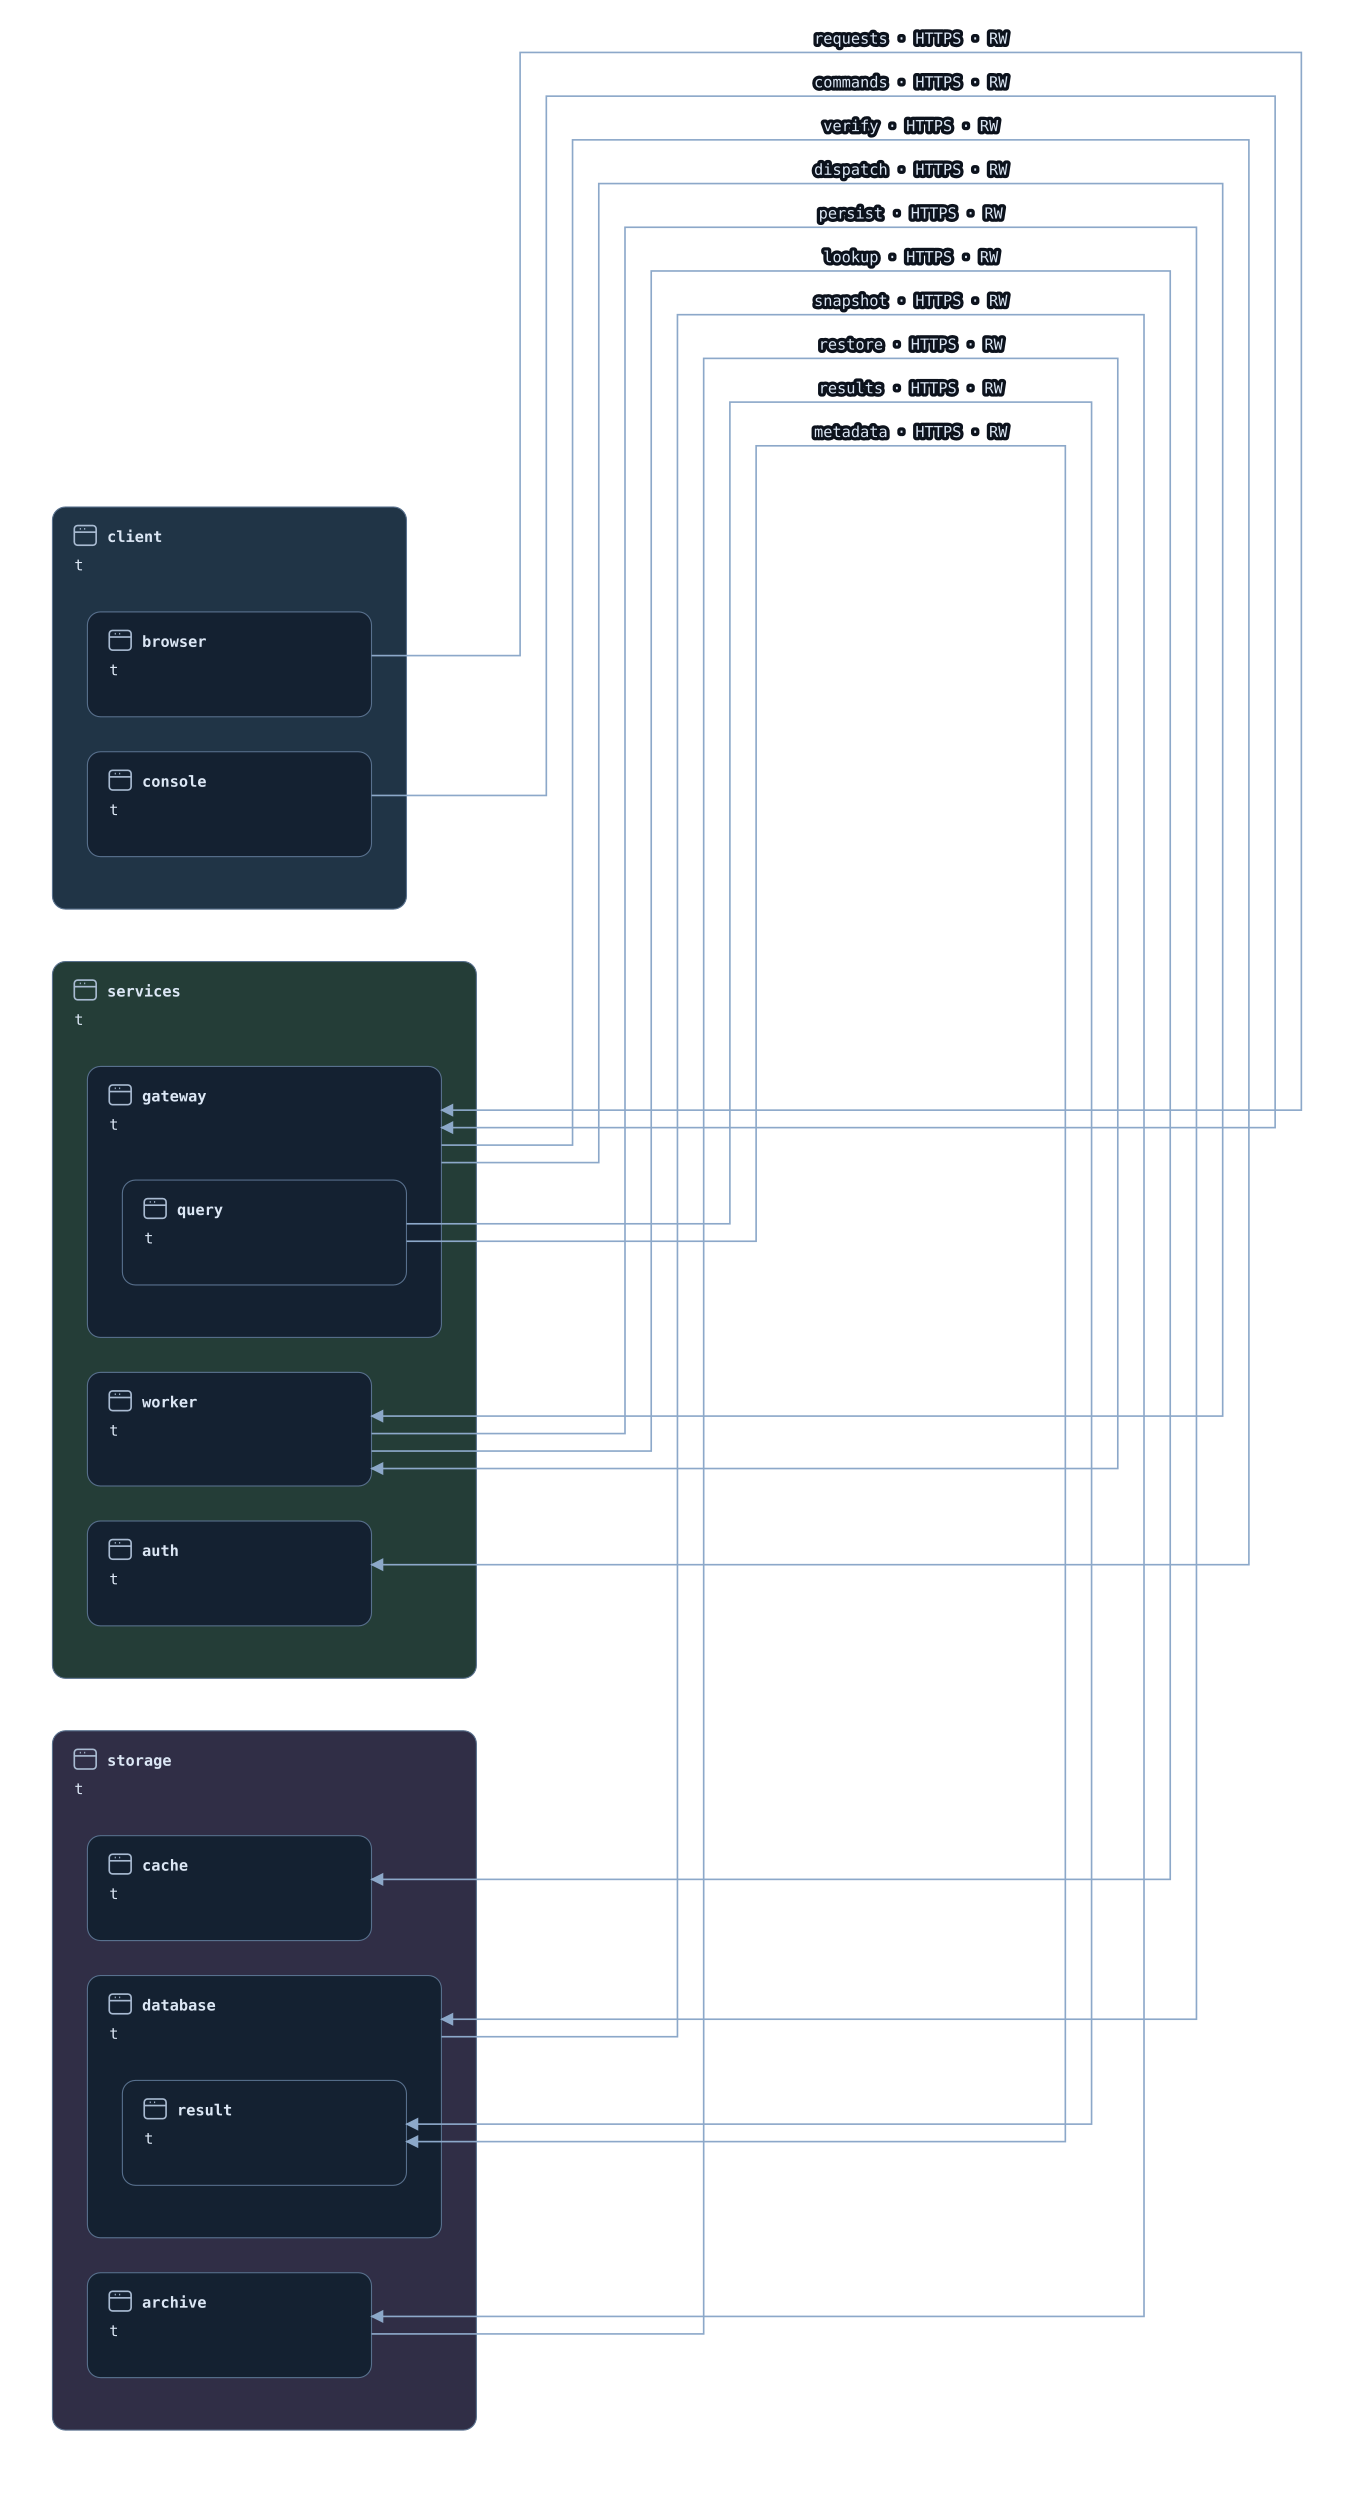
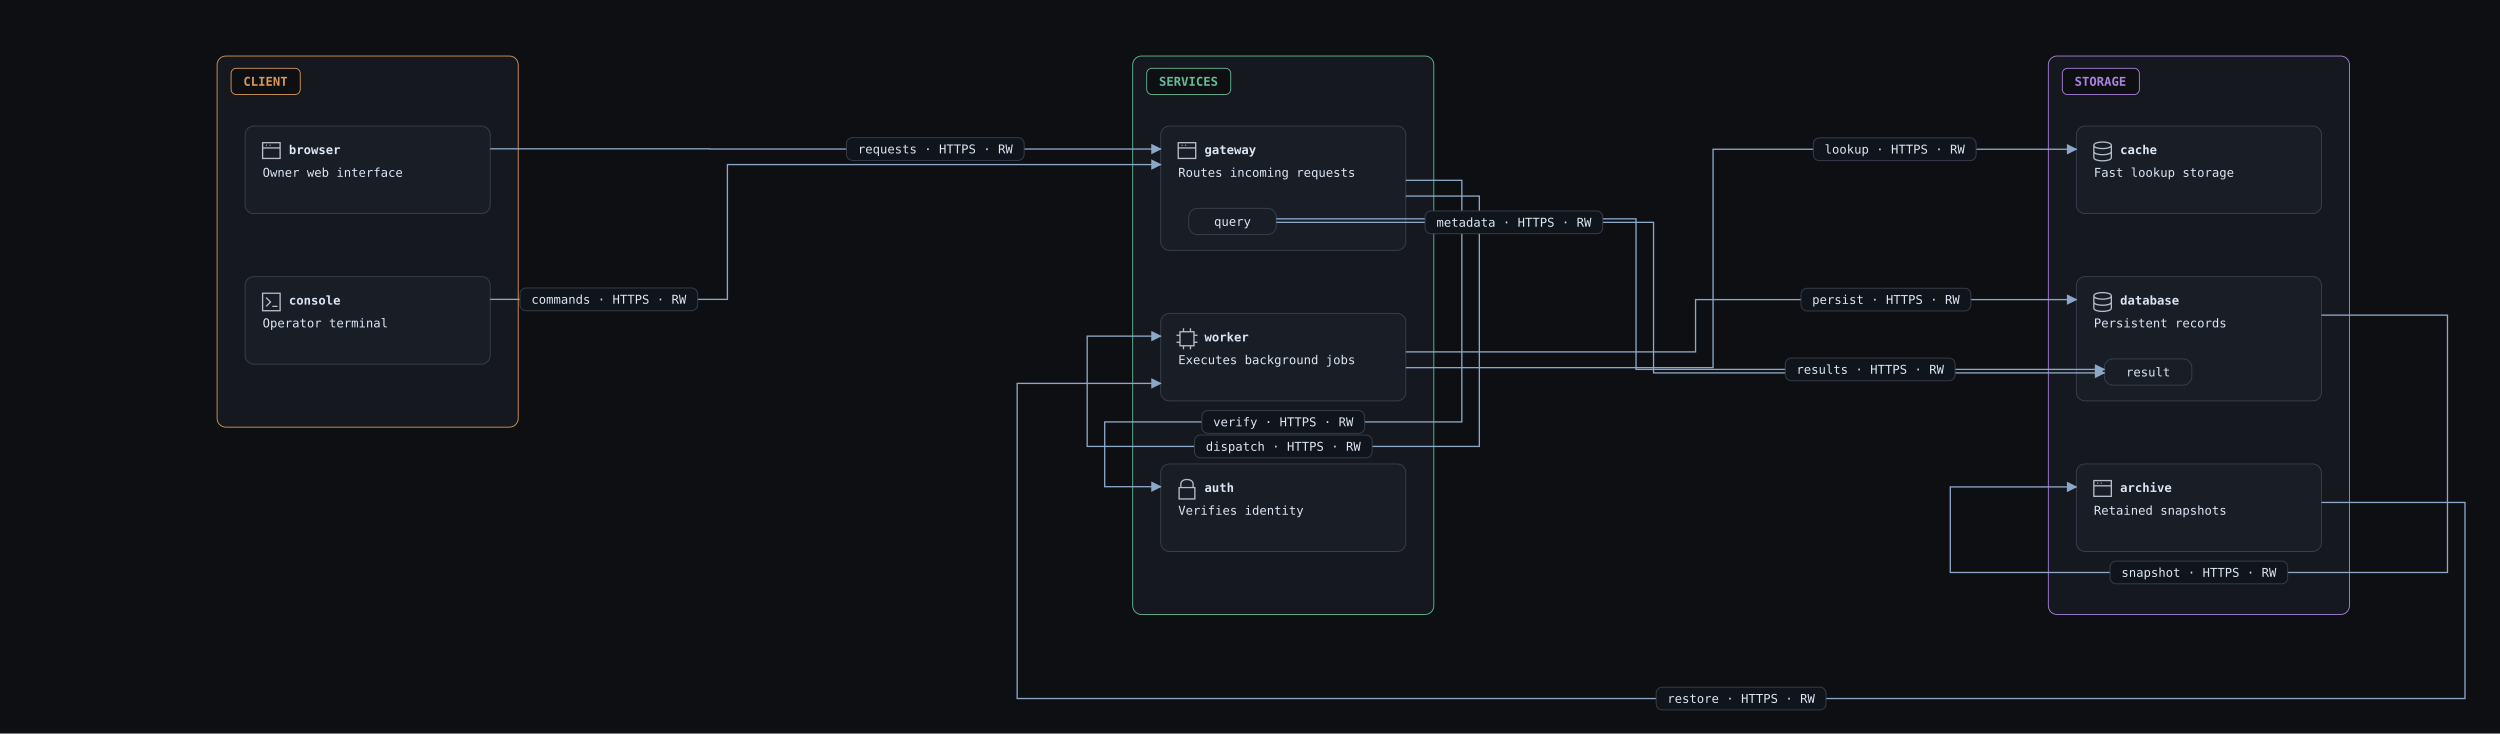
- <svg xmlns="http://www.w3.org/2000/svg" id="roomy-svg" width="1239" height="2288" viewBox="0 0 1239 2288" role="img" aria-label="Architecture">
+ <svg xmlns="http://www.w3.org/2000/svg" id="roomy-svg" width="2856" height="838" viewBox="0 0 2856 838" role="img" aria-label="Architecture">
  <style>#roomy-svg text{font-family:monospace;font-size:14px;fill:#dce7f5}.roomy-title{font-weight:bold}#roomy-svg [data-id]{cursor:pointer}#roomy-svg [data-id]:focus&gt;rect,#roomy-svg [data-id].chosen&gt;rect{stroke:#9fc8ff;stroke-width:3}#roomy-svg .roomy-edge.chosen path{stroke:#9fc8ff;stroke-width:3}.roomy-subtitle{fill:#a9bbd2;font-size:12px}.roomy-edge path{fill:none;stroke:#8ca8c9;stroke-width:1.5}.roomy-label{paint-order:stroke;stroke:#0c121c;stroke-width:6px;stroke-linejoin:round}</style>
  <defs>
    <marker id="roomy-arrow" viewBox="0 0 10 10" refX="9" refY="5" markerWidth="8" markerHeight="8" orient="auto">
      <path d="M0 0L10 5L0 10Z" fill="#8ca8c9" />
    </marker>
  </defs>
+   <rect width="100%" height="100%" fill="#0d0f13" />
  <g id="roomy-node-client" data-id="client" data-kind="component" data-role="area" data-parent="">
-     <rect x="48" y="464" width="324" height="368" rx="12" fill="#203446" stroke="#58708d" />
-     <g transform="translate(68 481)" fill="none" stroke="#a9bbd2" stroke-width="1.5" aria-hidden="true">
-       <rect width="20" height="18" rx="3" />
-       <path d="M0 6H20M5 3H6M9 3H10" />
-     </g>
-     <text class="roomy-title" x="98" y="496">client</text>
-     <text class="roomy-subtitle" x="68" y="522">t</text>
+     <rect x="248" y="64" width="344" height="424" rx="10" fill="#15181e" stroke="#d99a58" />
+     <rect x="264" y="78" width="79" height="30" rx="6" fill="#0d0f13" stroke="#d99a58" />
+     <text x="278" y="98" style="fill:#d99a58;font-weight:bold">CLIENT</text>
  </g>
  <g id="roomy-node-browser" data-id="browser" data-kind="component" data-role="block" data-parent="client">
-     <rect x="80" y="560" width="260" height="96" rx="12" fill="#142131" stroke="#58708d" />
-     <g transform="translate(100 577)" fill="none" stroke="#a9bbd2" stroke-width="1.5" aria-hidden="true">
-       <rect width="20" height="18" rx="3" />
-       <path d="M0 6H20M5 3H6M9 3H10" />
-     </g>
-     <text class="roomy-title" x="130" y="592">browser</text>
-     <text class="roomy-subtitle" x="100" y="618">t</text>
+     <rect x="280" y="144" width="280" height="100" rx="10" fill="#181d26" stroke="#3a414e" />
+     <path transform="translate(298 161)" d="M2 2H22V20H2ZM2 8H22M6 5H7M10 5H11" fill="none" stroke="#b7becb" stroke-width="1.5" aria-hidden="true" />
+     <text class="roomy-title" x="330" y="176">browser</text>
+     <text class="roomy-subtitle" x="300" y="202">Owner web interface</text>
  </g>
  <g id="roomy-node-console" data-id="console" data-kind="component" data-role="block" data-parent="client">
-     <rect x="80" y="688" width="260" height="96" rx="12" fill="#142131" stroke="#58708d" />
-     <g transform="translate(100 705)" fill="none" stroke="#a9bbd2" stroke-width="1.5" aria-hidden="true">
-       <rect width="20" height="18" rx="3" />
-       <path d="M0 6H20M5 3H6M9 3H10" />
-     </g>
-     <text class="roomy-title" x="130" y="720">console</text>
-     <text class="roomy-subtitle" x="100" y="746">t</text>
+     <rect x="280" y="316" width="280" height="100" rx="10" fill="#181d26" stroke="#3a414e" />
+     <path transform="translate(298 333)" d="M2 2H22V22H2ZM6 7L11 12L6 17M13 17H19" fill="none" stroke="#b7becb" stroke-width="1.5" aria-hidden="true" />
+     <text class="roomy-title" x="330" y="348">console</text>
+     <text class="roomy-subtitle" x="300" y="374">Operator terminal</text>
  </g>
  <g id="roomy-node-services" data-id="services" data-kind="component" data-role="area" data-parent="">
-     <rect x="48" y="880" width="388" height="656" rx="12" fill="#243d37" stroke="#58708d" />
-     <g transform="translate(68 897)" fill="none" stroke="#a9bbd2" stroke-width="1.5" aria-hidden="true">
-       <rect width="20" height="18" rx="3" />
-       <path d="M0 6H20M5 3H6M9 3H10" />
-     </g>
-     <text class="roomy-title" x="98" y="912">services</text>
-     <text class="roomy-subtitle" x="68" y="938">t</text>
+     <rect x="1294" y="64" width="344" height="638" rx="10" fill="#15181e" stroke="#64bd94" />
+     <rect x="1310" y="78" width="96" height="30" rx="6" fill="#0d0f13" stroke="#64bd94" />
+     <text x="1324" y="98" style="fill:#64bd94;font-weight:bold">SERVICES</text>
  </g>
  <g id="roomy-node-gateway" data-id="gateway" data-kind="component" data-role="block" data-parent="services">
-     <rect x="80" y="976" width="324" height="248" rx="12" fill="#142131" stroke="#58708d" />
-     <g transform="translate(100 993)" fill="none" stroke="#a9bbd2" stroke-width="1.5" aria-hidden="true">
-       <rect width="20" height="18" rx="3" />
-       <path d="M0 6H20M5 3H6M9 3H10" />
-     </g>
-     <text class="roomy-title" x="130" y="1008">gateway</text>
-     <text class="roomy-subtitle" x="100" y="1034">t</text>
+     <rect x="1326" y="144" width="280" height="142" rx="10" fill="#181d26" stroke="#3a414e" />
+     <path transform="translate(1344 161)" d="M2 2H22V20H2ZM2 8H22M6 5H7M10 5H11" fill="none" stroke="#b7becb" stroke-width="1.5" aria-hidden="true" />
+     <text class="roomy-title" x="1376" y="176">gateway</text>
+     <text class="roomy-subtitle" x="1346" y="202">Routes incoming requests</text>
  </g>
  <g id="roomy-node-query" data-id="query" data-kind="component" data-role="chip" data-parent="gateway">
-     <rect x="112" y="1080" width="260" height="96" rx="12" fill="#142131" stroke="#58708d" />
-     <g transform="translate(132 1097)" fill="none" stroke="#a9bbd2" stroke-width="1.5" aria-hidden="true">
-       <rect width="20" height="18" rx="3" />
-       <path d="M0 6H20M5 3H6M9 3H10" />
-     </g>
-     <text class="roomy-title" x="162" y="1112">query</text>
-     <text class="roomy-subtitle" x="132" y="1138">t</text>
+     <rect x="1358" y="238" width="100" height="30" rx="10" fill="#181d26" stroke="#3a414e" />
+     <text x="1408" y="258" text-anchor="middle">query</text>
  </g>
  <g id="roomy-node-worker" data-id="worker" data-kind="component" data-role="block" data-parent="services">
-     <rect x="80" y="1256" width="260" height="104" rx="12" fill="#142131" stroke="#58708d" />
-     <g transform="translate(100 1273)" fill="none" stroke="#a9bbd2" stroke-width="1.5" aria-hidden="true">
-       <rect width="20" height="18" rx="3" />
-       <path d="M0 6H20M5 3H6M9 3H10" />
-     </g>
-     <text class="roomy-title" x="130" y="1288">worker</text>
-     <text class="roomy-subtitle" x="100" y="1314">t</text>
+     <rect x="1326" y="358" width="280" height="100" rx="10" fill="#181d26" stroke="#3a414e" />
+     <path transform="translate(1344 375)" d="M4 4H20V20H4ZM8 0V4M16 0V4M8 20V24M16 20V24M0 8H4M20 8H24M0 16H4M20 16H24" fill="none" stroke="#b7becb" stroke-width="1.5" aria-hidden="true" />
+     <text class="roomy-title" x="1376" y="390">worker</text>
+     <text class="roomy-subtitle" x="1346" y="416">Executes background jobs</text>
  </g>
  <g id="roomy-node-auth" data-id="auth" data-kind="component" data-role="block" data-parent="services">
-     <rect x="80" y="1392" width="260" height="96" rx="12" fill="#142131" stroke="#58708d" />
-     <g transform="translate(100 1409)" fill="none" stroke="#a9bbd2" stroke-width="1.5" aria-hidden="true">
-       <rect width="20" height="18" rx="3" />
-       <path d="M0 6H20M5 3H6M9 3H10" />
-     </g>
-     <text class="roomy-title" x="130" y="1424">auth</text>
-     <text class="roomy-subtitle" x="100" y="1450">t</text>
+     <rect x="1326" y="530" width="280" height="100" rx="10" fill="#181d26" stroke="#3a414e" />
+     <path transform="translate(1344 547)" d="M5 10V6C5 -1 19 -1 19 6V10M3 10H21V23H3Z" fill="none" stroke="#b7becb" stroke-width="1.5" aria-hidden="true" />
+     <text class="roomy-title" x="1376" y="562">auth</text>
+     <text class="roomy-subtitle" x="1346" y="588">Verifies identity</text>
  </g>
  <g id="roomy-node-storage" data-id="storage" data-kind="component" data-role="area" data-parent="">
-     <rect x="48" y="1584" width="388" height="640" rx="12" fill="#302e46" stroke="#58708d" />
-     <g transform="translate(68 1601)" fill="none" stroke="#a9bbd2" stroke-width="1.5" aria-hidden="true">
-       <rect width="20" height="18" rx="3" />
-       <path d="M0 6H20M5 3H6M9 3H10" />
-     </g>
-     <text class="roomy-title" x="98" y="1616">storage</text>
-     <text class="roomy-subtitle" x="68" y="1642">t</text>
+     <rect x="2340" y="64" width="344" height="638" rx="10" fill="#15181e" stroke="#ab83df" />
+     <rect x="2356" y="78" width="88" height="30" rx="6" fill="#0d0f13" stroke="#ab83df" />
+     <text x="2370" y="98" style="fill:#ab83df;font-weight:bold">STORAGE</text>
  </g>
  <g id="roomy-node-cache" data-id="cache" data-kind="component" data-role="block" data-parent="storage">
-     <rect x="80" y="1680" width="260" height="96" rx="12" fill="#142131" stroke="#58708d" />
-     <g transform="translate(100 1697)" fill="none" stroke="#a9bbd2" stroke-width="1.5" aria-hidden="true">
-       <rect width="20" height="18" rx="3" />
-       <path d="M0 6H20M5 3H6M9 3H10" />
-     </g>
-     <text class="roomy-title" x="130" y="1712">cache</text>
-     <text class="roomy-subtitle" x="100" y="1738">t</text>
+     <rect x="2372" y="144" width="280" height="100" rx="10" fill="#181d26" stroke="#3a414e" />
+     <path transform="translate(2390 161)" d="M2 5C2 0 22 0 22 5V19C22 24 2 24 2 19ZM2 5C2 10 22 10 22 5M2 12C2 17 22 17 22 12" fill="none" stroke="#b7becb" stroke-width="1.5" aria-hidden="true" />
+     <text class="roomy-title" x="2422" y="176">cache</text>
+     <text class="roomy-subtitle" x="2392" y="202">Fast lookup storage</text>
  </g>
  <g id="roomy-node-database" data-id="database" data-kind="component" data-role="block" data-parent="storage">
-     <rect x="80" y="1808" width="324" height="240" rx="12" fill="#142131" stroke="#58708d" />
-     <g transform="translate(100 1825)" fill="none" stroke="#a9bbd2" stroke-width="1.5" aria-hidden="true">
-       <rect width="20" height="18" rx="3" />
-       <path d="M0 6H20M5 3H6M9 3H10" />
-     </g>
-     <text class="roomy-title" x="130" y="1840">database</text>
-     <text class="roomy-subtitle" x="100" y="1866">t</text>
+     <rect x="2372" y="316" width="280" height="142" rx="10" fill="#181d26" stroke="#3a414e" />
+     <path transform="translate(2390 333)" d="M2 5C2 0 22 0 22 5V19C22 24 2 24 2 19ZM2 5C2 10 22 10 22 5M2 12C2 17 22 17 22 12" fill="none" stroke="#b7becb" stroke-width="1.5" aria-hidden="true" />
+     <text class="roomy-title" x="2422" y="348">database</text>
+     <text class="roomy-subtitle" x="2392" y="374">Persistent records</text>
  </g>
  <g id="roomy-node-result" data-id="result" data-kind="component" data-role="chip" data-parent="database">
-     <rect x="112" y="1904" width="260" height="96" rx="12" fill="#142131" stroke="#58708d" />
-     <g transform="translate(132 1921)" fill="none" stroke="#a9bbd2" stroke-width="1.5" aria-hidden="true">
-       <rect width="20" height="18" rx="3" />
-       <path d="M0 6H20M5 3H6M9 3H10" />
-     </g>
-     <text class="roomy-title" x="162" y="1936">result</text>
-     <text class="roomy-subtitle" x="132" y="1962">t</text>
+     <rect x="2404" y="410" width="100" height="30" rx="10" fill="#181d26" stroke="#3a414e" />
+     <text x="2454" y="430" text-anchor="middle">result</text>
  </g>
  <g id="roomy-node-archive" data-id="archive" data-kind="component" data-role="block" data-parent="storage">
-     <rect x="80" y="2080" width="260" height="96" rx="12" fill="#142131" stroke="#58708d" />
-     <g transform="translate(100 2097)" fill="none" stroke="#a9bbd2" stroke-width="1.5" aria-hidden="true">
-       <rect width="20" height="18" rx="3" />
-       <path d="M0 6H20M5 3H6M9 3H10" />
-     </g>
-     <text class="roomy-title" x="130" y="2112">archive</text>
-     <text class="roomy-subtitle" x="100" y="2138">t</text>
+     <rect x="2372" y="530" width="280" height="100" rx="10" fill="#181d26" stroke="#3a414e" />
+     <path transform="translate(2390 547)" d="M2 2H22V20H2ZM2 8H22M6 5H7M10 5H11" fill="none" stroke="#b7becb" stroke-width="1.5" aria-hidden="true" />
+     <text class="roomy-title" x="2422" y="562">archive</text>
+     <text class="roomy-subtitle" x="2392" y="588">Retained snapshots</text>
  </g>
  <g id="roomy-edge-c0" class="roomy-edge" data-kind="connection" data-id="c0" data-from="browser" data-to="gateway">
-     <path d="M340 600 L476 600 L476 48 L1191 48 L1191 1016 L404 1016 " marker-end="url(#roomy-arrow)" />
-     <text class="roomy-label" x="833.5" y="40" text-anchor="middle">requests · HTTPS · RW</text>
+     <path d="M560 170 L811 170 L811 170.25 L1326 170.25 " marker-end="url(#roomy-arrow)" />
  </g>
  <g id="roomy-edge-c1" class="roomy-edge" data-kind="connection" data-id="c1" data-from="console" data-to="gateway">
-     <path d="M340 728 L500 728 L500 88 L1167 88 L1167 1032 L404 1032 " marker-end="url(#roomy-arrow)" />
-     <text class="roomy-label" x="833.5" y="80" text-anchor="middle">commands · HTTPS · RW</text>
+     <path d="M560 342 L831 342 L831 188 L1326 188 " marker-end="url(#roomy-arrow)" />
  </g>
  <g id="roomy-edge-c2" class="roomy-edge" data-kind="connection" data-id="c2" data-from="gateway" data-to="auth">
-     <path d="M404 1048 L524 1048 L524 128 L1143 128 L1143 1432 L340 1432 " marker-end="url(#roomy-arrow)" />
-     <text class="roomy-label" x="833.5" y="120" text-anchor="middle">verify · HTTPS · RW</text>
+     <path d="M1606 206 L1670 206 L1670 482 L1262 482 L1262 556 L1326 556 " marker-end="url(#roomy-arrow)" />
  </g>
  <g id="roomy-edge-c3" class="roomy-edge" data-kind="connection" data-id="c3" data-from="gateway" data-to="worker">
-     <path d="M404 1064 L548 1064 L548 168 L1119 168 L1119 1296 L340 1296 " marker-end="url(#roomy-arrow)" />
-     <text class="roomy-label" x="833.5" y="160" text-anchor="middle">dispatch · HTTPS · RW</text>
+     <path d="M1606 224 L1690 224 L1690 510 L1242 510 L1242 384 L1326 384 " marker-end="url(#roomy-arrow)" />
  </g>
  <g id="roomy-edge-c4" class="roomy-edge" data-kind="connection" data-id="c4" data-from="worker" data-to="database">
-     <path d="M340 1312 L572 1312 L572 208 L1095 208 L1095 1848 L404 1848 " marker-end="url(#roomy-arrow)" />
-     <text class="roomy-label" x="833.5" y="200" text-anchor="middle">persist · HTTPS · RW</text>
+     <path d="M1606 402 L1937 402 L1937 342.25 L2372 342.25 " marker-end="url(#roomy-arrow)" />
  </g>
  <g id="roomy-edge-c5" class="roomy-edge" data-kind="connection" data-id="c5" data-from="worker" data-to="cache">
-     <path d="M340 1328 L596 1328 L596 248 L1071 248 L1071 1720 L340 1720 " marker-end="url(#roomy-arrow)" />
-     <text class="roomy-label" x="833.5" y="240" text-anchor="middle">lookup · HTTPS · RW</text>
+     <path d="M1606 420 L1957 420 L1957 170.5 L2372 170.5 " marker-end="url(#roomy-arrow)" />
  </g>
  <g id="roomy-edge-c6" class="roomy-edge" data-kind="connection" data-id="c6" data-from="database" data-to="archive">
-     <path d="M404 1864 L620 1864 L620 288 L1047 288 L1047 2120 L340 2120 " marker-end="url(#roomy-arrow)" />
-     <text class="roomy-label" x="833.5" y="280" text-anchor="middle">snapshot · HTTPS · RW</text>
+     <path d="M2652 360 L2796 360 L2796 654 L2228 654 L2228 556.25 L2372 556.25 " marker-end="url(#roomy-arrow)" />
  </g>
  <g id="roomy-edge-c7" class="roomy-edge" data-kind="connection" data-id="c7" data-from="archive" data-to="worker">
-     <path d="M340 2136 L644 2136 L644 328 L1023 328 L1023 1344 L340 1344 " marker-end="url(#roomy-arrow)" />
-     <text class="roomy-label" x="833.5" y="320" text-anchor="middle">restore · HTTPS · RW</text>
+     <path d="M2652 574 L2816 574 L2816 798 L1162 798 L1162 438 L1326 438 " marker-end="url(#roomy-arrow)" />
  </g>
  <g id="roomy-edge-c8" class="roomy-edge" data-kind="connection" data-id="c8" data-from="query" data-to="result">
-     <path d="M372 1120 L668 1120 L668 368 L999 368 L999 1944 L372 1944 " marker-end="url(#roomy-arrow)" />
-     <text class="roomy-label" x="833.5" y="360" text-anchor="middle">results · HTTPS · RW</text>
+     <path d="M1458 250 L1869 250 L1869 422 L2404 422 " marker-end="url(#roomy-arrow)" />
  </g>
  <g id="roomy-edge-c9" class="roomy-edge" data-kind="connection" data-id="c9" data-from="query" data-to="result">
-     <path d="M372 1136 L692 1136 L692 408 L975 408 L975 1960 L372 1960 " marker-end="url(#roomy-arrow)" />
-     <text class="roomy-label" x="833.5" y="400" text-anchor="middle">metadata · HTTPS · RW</text>
+     <path d="M1458 254 L1889 254 L1889 426 L2404 426 " marker-end="url(#roomy-arrow)" />
+   </g>
+   <g class="roomy-caption" data-edge="c0">
+     <rect x="967" y="157.25" width="203" height="26" rx="7" fill="#10141b" stroke="#3a414e" />
+     <text x="1068.5" y="175.25" text-anchor="middle">requests · HTTPS · RW</text>
+   </g>
+   <g class="roomy-caption" data-edge="c1">
+     <rect x="594" y="329" width="203" height="26" rx="7" fill="#10141b" stroke="#3a414e" />
+     <text x="695.5" y="347" text-anchor="middle">commands · HTTPS · RW</text>
+   </g>
+   <g class="roomy-caption" data-edge="c2">
+     <rect x="1373" y="469" width="186" height="26" rx="7" fill="#10141b" stroke="#3a414e" />
+     <text x="1466" y="487" text-anchor="middle">verify · HTTPS · RW</text>
+   </g>
+   <g class="roomy-caption" data-edge="c3">
+     <rect x="1364.5" y="497" width="203" height="26" rx="7" fill="#10141b" stroke="#3a414e" />
+     <text x="1466" y="515" text-anchor="middle">dispatch · HTTPS · RW</text>
+   </g>
+   <g class="roomy-caption" data-edge="c4">
+     <rect x="2057.5" y="329.25" width="194" height="26" rx="7" fill="#10141b" stroke="#3a414e" />
+     <text x="2154.5" y="347.25" text-anchor="middle">persist · HTTPS · RW</text>
+   </g>
+   <g class="roomy-caption" data-edge="c5">
+     <rect x="2071.5" y="157.5" width="186" height="26" rx="7" fill="#10141b" stroke="#3a414e" />
+     <text x="2164.5" y="175.5" text-anchor="middle">lookup · HTTPS · RW</text>
+   </g>
+   <g class="roomy-caption" data-edge="c6">
+     <rect x="2410.5" y="641" width="203" height="26" rx="7" fill="#10141b" stroke="#3a414e" />
+     <text x="2512" y="659" text-anchor="middle">snapshot · HTTPS · RW</text>
+   </g>
+   <g class="roomy-caption" data-edge="c7">
+     <rect x="1892" y="785" width="194" height="26" rx="7" fill="#10141b" stroke="#3a414e" />
+     <text x="1989" y="803" text-anchor="middle">restore · HTTPS · RW</text>
+   </g>
+   <g class="roomy-caption" data-edge="c8">
+     <rect x="2039.5" y="409" width="194" height="26" rx="7" fill="#10141b" stroke="#3a414e" />
+     <text x="2136.5" y="427" text-anchor="middle">results · HTTPS · RW</text>
+   </g>
+   <g class="roomy-caption" data-edge="c9">
+     <rect x="1628" y="241" width="203" height="26" rx="7" fill="#10141b" stroke="#3a414e" />
+     <text x="1729.5" y="259" text-anchor="middle">metadata · HTTPS · RW</text>
  </g>
</svg>
